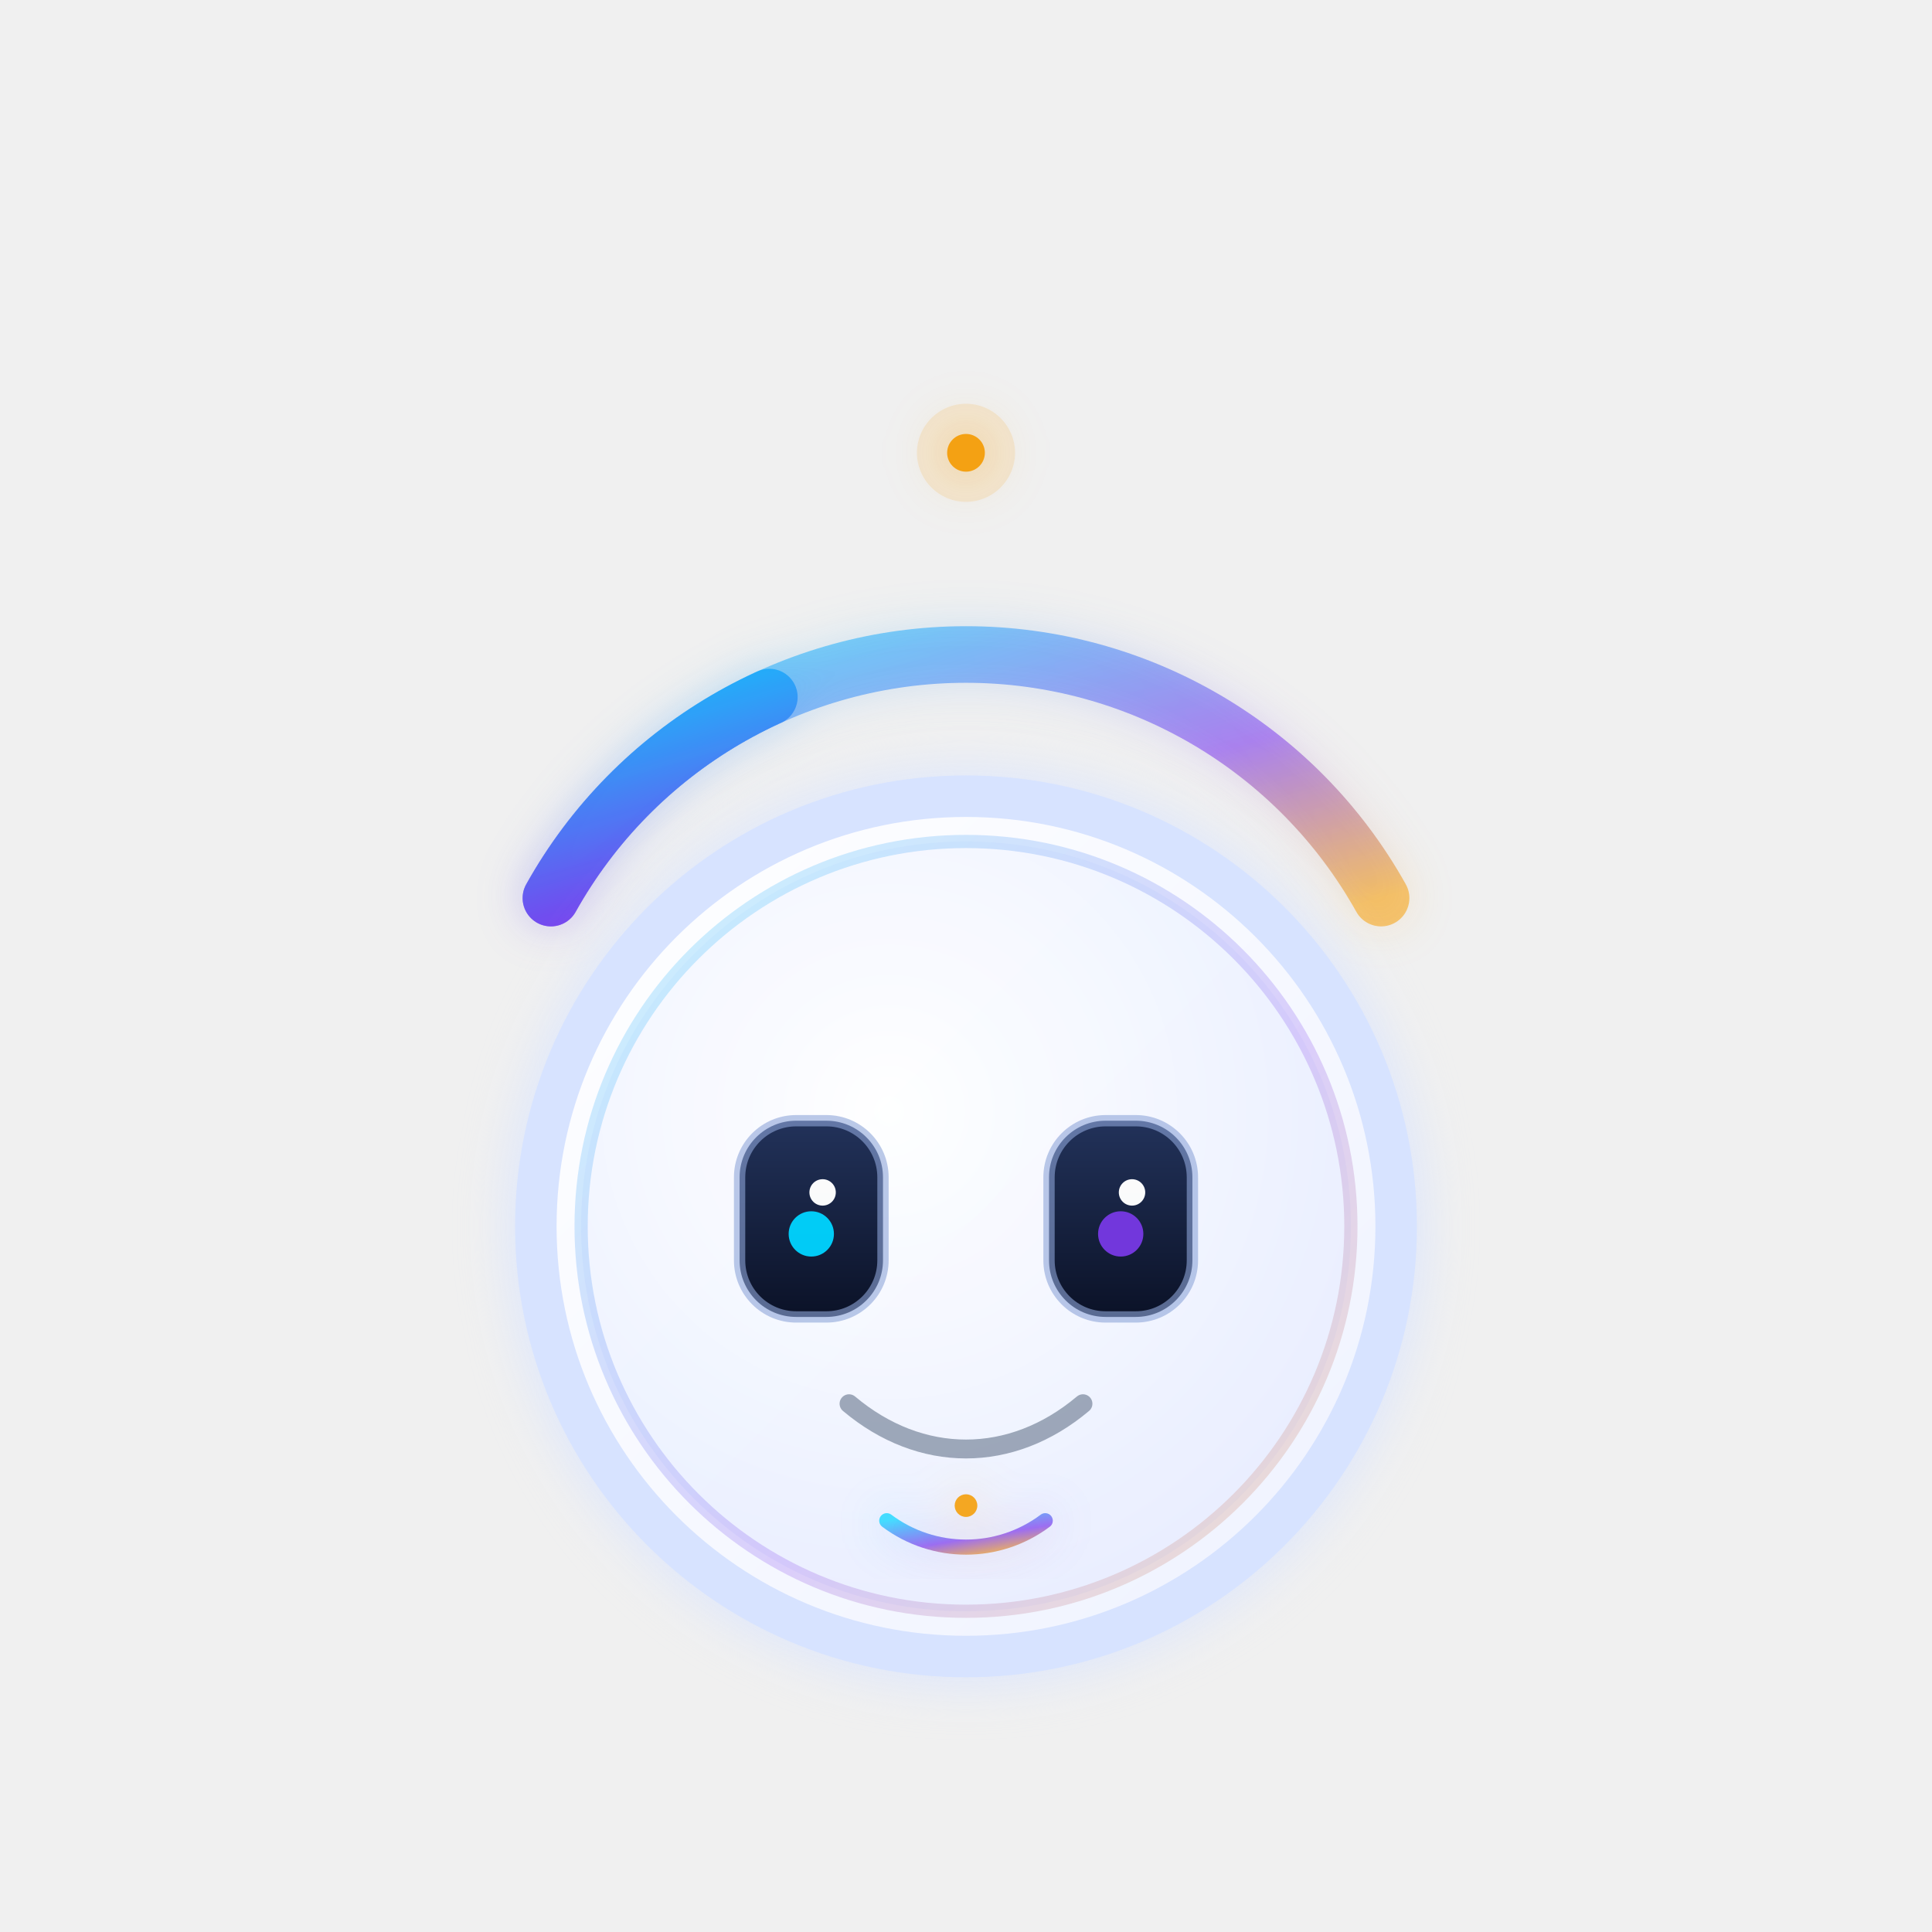
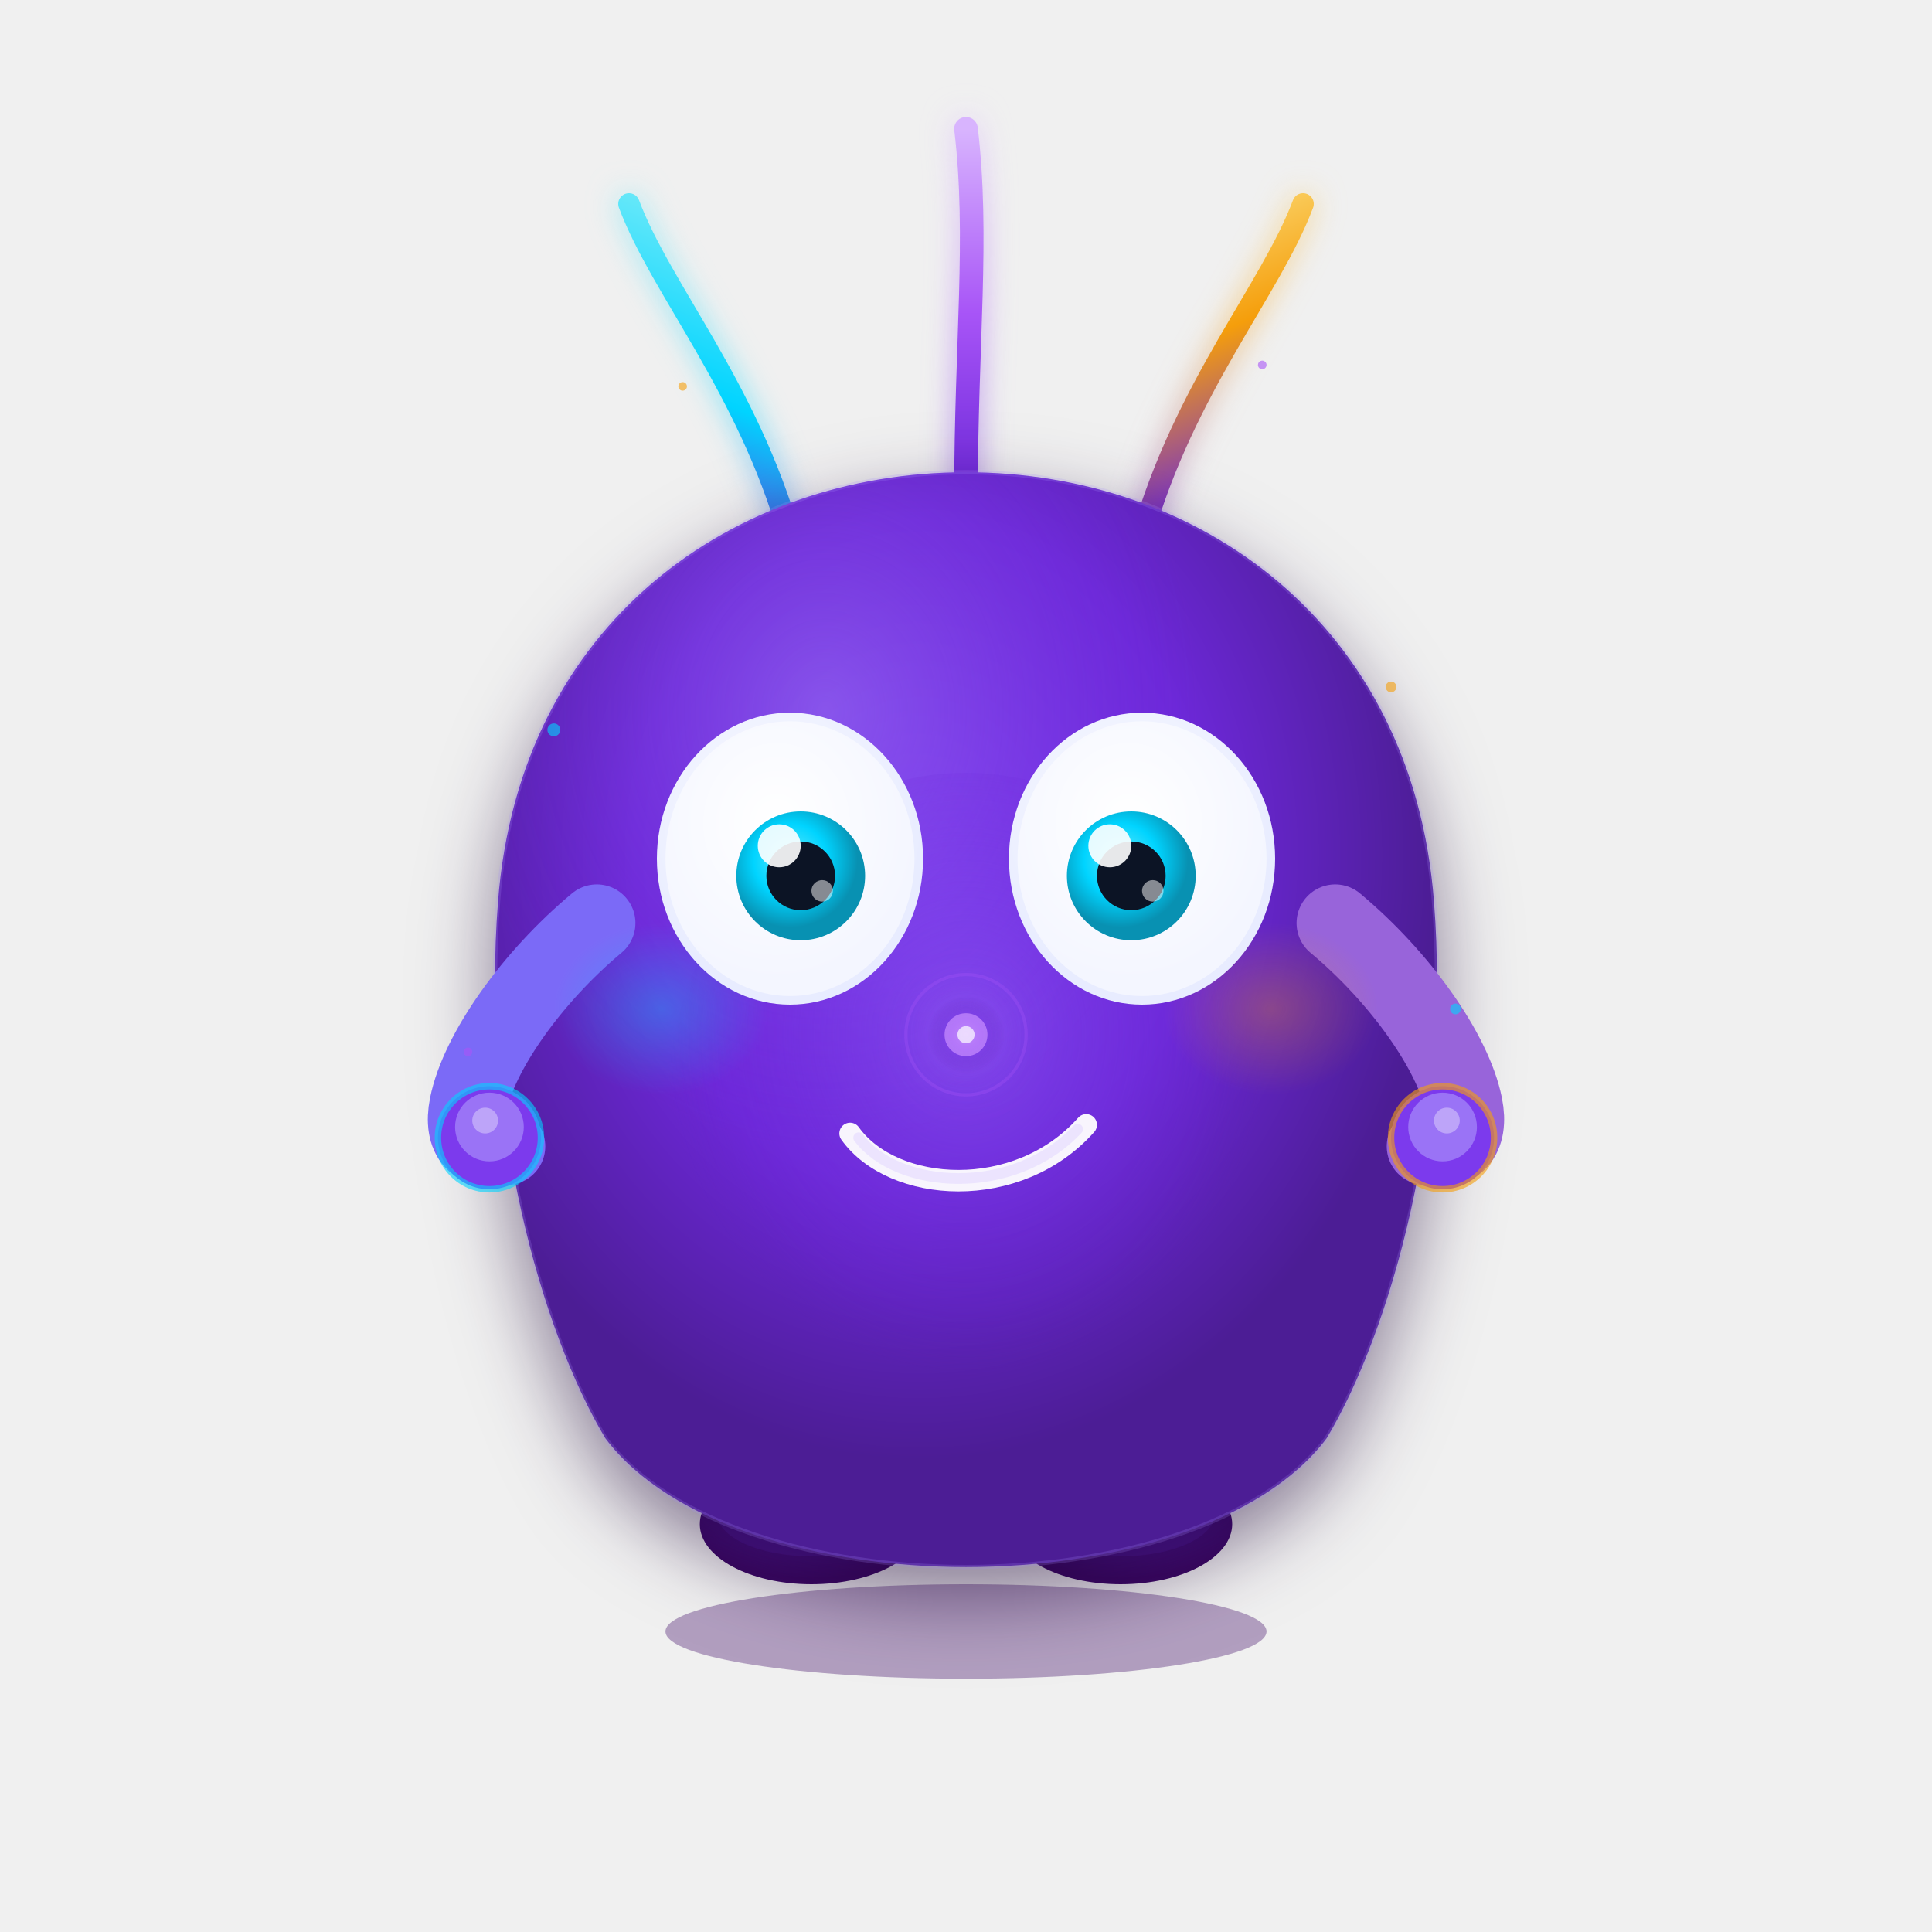
- <svg xmlns="http://www.w3.org/2000/svg" width="1024" height="1024" viewBox="0 0 1024 1024" fill="none">
+ <svg xmlns="http://www.w3.org/2000/svg" width="1024" height="1024" viewBox="170 60 684 900">
  <defs>
-     <linearGradient id="gGlow" x1="0" y1="0" x2="1" y2="1">
-       <stop offset="0" stop-color="#00D4FF" />
-       <stop offset="0.6" stop-color="#7C3AED" />
-       <stop offset="1" stop-color="#F59E0B" />
+     <radialGradient id="gBody" cx="45%" cy="35%" r="55%">
+       <stop offset="0" stop-color="#7C3AED" />
+       <stop offset="0.55" stop-color="#6D28D9" />
+       <stop offset="1" stop-color="#4C1D95" />
+     </radialGradient>
+     <radialGradient id="gBodyShine" cx="35%" cy="22%" r="40%">
+       <stop offset="0" stop-color="#A78BFA" stop-opacity="0.4" />
+       <stop offset="1" stop-color="#6D28D9" stop-opacity="0" />
+     </radialGradient>
+     <radialGradient id="gBelly" cx="50%" cy="38%" r="50%">
+       <stop offset="0" stop-color="#8B5CF6" stop-opacity="0.5" />
+       <stop offset="0.8" stop-color="#6D28D9" stop-opacity="0.15" />
+       <stop offset="1" stop-color="#5B21B6" stop-opacity="0" />
+     </radialGradient>
+     <radialGradient id="gEyeW" cx="45%" cy="38%" r="55%">
+       <stop offset="0" stop-color="#FFFFFF" />
+       <stop offset="1" stop-color="#E8ECFF" />
+     </radialGradient>
+     <radialGradient id="gIrisC" cx="42%" cy="38%" r="52%">
+       <stop offset="0" stop-color="#67E8F9" />
+       <stop offset="0.55" stop-color="#00D4FF" />
+       <stop offset="1" stop-color="#0891B2" />
+     </radialGradient>
+     <radialGradient id="gIrisA" cx="42%" cy="38%" r="52%">
+       <stop offset="0" stop-color="#FDE68A" />
+       <stop offset="0.55" stop-color="#F59E0B" />
+       <stop offset="1" stop-color="#D97706" />
+     </radialGradient>
+     <linearGradient id="tC" x1="0" y1="1" x2="0.2" y2="0">
+       <stop offset="0" stop-color="#6D28D9" />
+       <stop offset="0.5" stop-color="#00D4FF" />
+       <stop offset="1" stop-color="#67E8F9" />
    </linearGradient>
-     <linearGradient id="gFace" x1="0" y1="0" x2="1" y2="1">
-       <stop offset="0" stop-color="#FFFFFF" />
-       <stop offset="1" stop-color="#EEF2FF" />
+     <linearGradient id="tP" x1="0" y1="1" x2="0" y2="0">
+       <stop offset="0" stop-color="#6D28D9" />
+       <stop offset="0.5" stop-color="#A855F7" />
+       <stop offset="1" stop-color="#D8B4FE" />
    </linearGradient>
-     <radialGradient id="gFaceInner" cx="40%" cy="35%" r="75%">
-       <stop offset="0" stop-color="#FFFFFF" />
-       <stop offset="1" stop-color="#E6ECFF" />
-     </radialGradient>
-     <linearGradient id="gEye" x1="0" y1="0" x2="0" y2="1">
-       <stop offset="0" stop-color="#22325A" />
-       <stop offset="1" stop-color="#0B1227" />
+     <linearGradient id="tA" x1="0" y1="1" x2="-0.2" y2="0">
+       <stop offset="0" stop-color="#6D28D9" />
+       <stop offset="0.5" stop-color="#F59E0B" />
+       <stop offset="1" stop-color="#FDE68A" />
    </linearGradient>
-     <filter id="glowStrong" x="-60%" y="-60%" width="220%" height="220%" color-interpolation-filters="sRGB">
-       <feGaussianBlur stdDeviation="12" result="b" />
-       <feColorMatrix in="b" type="matrix" values="1 0 0 0 0                 0 1 0 0 0                 0 0 1 0 0                 0 0 0 0.32 0" result="g" />
+     <radialGradient id="gChkL" cx="50%" cy="50%" r="50%">
+       <stop offset="0" stop-color="#00D4FF" stop-opacity="0.32" />
+       <stop offset="1" stop-color="#00D4FF" stop-opacity="0" />
+     </radialGradient>
+     <radialGradient id="gChkR" cx="50%" cy="50%" r="50%">
+       <stop offset="0" stop-color="#F59E0B" stop-opacity="0.28" />
+       <stop offset="1" stop-color="#F59E0B" stop-opacity="0" />
+     </radialGradient>
+     <radialGradient id="gCore" cx="50%" cy="50%" r="50%">
+       <stop offset="0" stop-color="#C084FC" />
+       <stop offset="0.4" stop-color="#7C3AED" stop-opacity="0.6" />
+       <stop offset="1" stop-color="#5B21B6" stop-opacity="0" />
+     </radialGradient>
+     <radialGradient id="gArm" cx="50%" cy="30%" r="60%">
+       <stop offset="0" stop-color="#7C3AED" />
+       <stop offset="1" stop-color="#4C1D95" />
+     </radialGradient>
+     <radialGradient id="gFoot" cx="50%" cy="30%" r="65%">
+       <stop offset="0" stop-color="#5B21B6" />
+       <stop offset="1" stop-color="#3B0764" />
+     </radialGradient>
+     <filter id="fGlow" x="-60%" y="-60%" width="220%" height="220%" color-interpolation-filters="sRGB">
+       <feGaussianBlur stdDeviation="7" result="b" />
+       <feColorMatrix in="b" type="matrix" values="1 0 0 0 0  0 1 0 0 0  0 0 1 0 0  0 0 0 0.5 0" result="g" />
      <feMerge>
        <feMergeNode in="g" />
        <feMergeNode in="SourceGraphic" />
      </feMerge>
    </filter>
-     <filter id="shadowSoft" x="-50%" y="-50%" width="200%" height="200%" color-interpolation-filters="sRGB">
-       <feGaussianBlur stdDeviation="14" result="b" />
-       <feOffset dy="10" />
-       <feColorMatrix type="matrix" values="0 0 0 0 0                 0 0 0 0 0                 0 0 0 0 0                 0 0 0 0.35 0" />
+     <filter id="fGlowBig" x="-80%" y="-80%" width="260%" height="260%" color-interpolation-filters="sRGB">
+       <feGaussianBlur stdDeviation="12" result="b" />
+       <feColorMatrix in="b" type="matrix" values="1 0 0 0 0  0 1 0 0 0  0 0 1 0 0  0 0 0 0.45 0" result="g" />
      <feMerge>
-         <feMergeNode in="b" />
+         <feMergeNode in="g" />
        <feMergeNode in="SourceGraphic" />
      </feMerge>
    </filter>
+     <filter id="fShadow" x="-30%" y="-10%" width="160%" height="160%" color-interpolation-filters="sRGB">
+       <feGaussianBlur in="SourceAlpha" stdDeviation="18" />
+       <feOffset dy="14" />
+       <feColorMatrix type="matrix" values="0 0 0 0 0.1  0 0 0 0 0  0 0 0 0 0.2  0 0 0 0.5 0" />
+     </filter>
+     <filter id="fInner" x="-10%" y="-10%" width="120%" height="120%" color-interpolation-filters="sRGB">
+       <feGaussianBlur stdDeviation="3" result="b" />
+       <feColorMatrix in="b" type="matrix" values="1 0 0 0 0  0 1 0 0 0  0 0 1 0 0  0 0 0 0.3 0" result="g" />
+       <feMerge>
+         <feMergeNode in="g" />
+         <feMergeNode in="SourceGraphic" />
+       </feMerge>
+     </filter>
+     <clipPath id="clipEyeL">
+       <ellipse cx="430" cy="460" rx="62" ry="68">
+         <animate attributeName="ry" values="68; 68; 2; 68; 68; 3; 68" keyTimes="0; 0.82; 0.85; 0.88; 0.94; 0.97; 1" dur="5.5s" repeatCount="indefinite" />
+       </ellipse>
+     </clipPath>
+     <clipPath id="clipEyeR">
+       <ellipse cx="594" cy="460" rx="62" ry="68">
+         <animate attributeName="ry" values="68; 68; 2; 68; 68; 3; 68" keyTimes="0; 0.82; 0.85; 0.88; 0.94; 0.97; 1" dur="5.5s" repeatCount="indefinite" />
+       </ellipse>
+     </clipPath>
  </defs>
  <g>
-     <animateTransform attributeName="transform" type="translate" values="0 0; 0 -12; 0 0" dur="3.6s" repeatCount="indefinite" />
-     <g filter="url(#glowStrong)" opacity="1">
-       <path d="M292 476 A252 252 0 0 1 732 476" stroke="url(#gGlow)" stroke-width="30" stroke-linecap="round" opacity="0.55" />
-       <path d="M292 476 A252 252 0 0 1 732 476" stroke="url(#gGlow)" stroke-width="30" stroke-linecap="round" stroke-dasharray="160 420" stroke-dashoffset="0" opacity="0.95">
-         <animate attributeName="stroke-dashoffset" from="0" to="-580" dur="2.8s" repeatCount="indefinite" />
+     <animateTransform attributeName="transform" type="translate" values="0 0; 0 -10; 0 0" dur="3.8s" repeatCount="indefinite" calcMode="spline" keySplines="0.45 0 0.55 1; 0.45 0 0.55 1" />
+     <ellipse cx="512" cy="820" rx="140" ry="22" fill="#3B0764" opacity="0.35">
+       <animate attributeName="rx" values="140;125;140" dur="3.8s" repeatCount="indefinite" calcMode="spline" keySplines="0.45 0 0.55 1; 0.45 0 0.55 1" />
+       <animate attributeName="opacity" values="0.35;0.22;0.35" dur="3.8s" repeatCount="indefinite" calcMode="spline" keySplines="0.45 0 0.55 1; 0.45 0 0.55 1" />
+     </ellipse>
+     <g filter="url(#fGlow)">
+       <path d="M430 310 C410 240 370 195 355 155" stroke="url(#tC)" stroke-width="10" stroke-linecap="round" fill="none">
+         <animate attributeName="d" values="M430 310 C410 240 370 195 355 155;                   M430 310 C405 235 360 200 340 165;                   M430 310 C410 240 370 195 355 155" dur="3s" repeatCount="indefinite" calcMode="spline" keySplines="0.45 0 0.55 1; 0.45 0 0.55 1" />
      </path>
-     </g>
-     <g filter="url(#glowStrong)">
-       <g transform="translate(512 470)">
-         <animateTransform attributeName="transform" type="rotate" from="0 0 0" to="360 0 0" dur="3.6s" repeatCount="indefinite" />
-         <circle cx="0" cy="-230" r="10" fill="#F59E0B" opacity="0.95" />
-         <circle cx="0" cy="-230" r="26" fill="#F59E0B" opacity="0.14" />
+       <circle r="10" fill="#00D4FF" opacity="0.95">
+         <animate attributeName="cx" values="355;340;355" dur="3s" repeatCount="indefinite" calcMode="spline" keySplines="0.45 0 0.55 1; 0.45 0 0.55 1" />
+         <animate attributeName="cy" values="155;165;155" dur="3s" repeatCount="indefinite" calcMode="spline" keySplines="0.45 0 0.55 1; 0.45 0 0.55 1" />
+       </circle>
+       <circle r="20" fill="#00D4FF" opacity="0.15">
+         <animate attributeName="cx" values="355;340;355" dur="3s" repeatCount="indefinite" calcMode="spline" keySplines="0.45 0 0.55 1; 0.45 0 0.55 1" />
+         <animate attributeName="cy" values="155;165;155" dur="3s" repeatCount="indefinite" calcMode="spline" keySplines="0.45 0 0.55 1; 0.45 0 0.55 1" />
+         <animate attributeName="opacity" values="0.15;0.28;0.15" dur="2.5s" repeatCount="indefinite" />
+       </circle>
+     </g>
+     <g filter="url(#fGlow)">
+       <path d="M512 290 C512 220 518 170 512 120" stroke="url(#tP)" stroke-width="11" stroke-linecap="round" fill="none">
+         <animate attributeName="d" values="M512 290 C512 220 518 170 512 120;                   M512 290 C508 215 506 165 512 110;                   M512 290 C512 220 518 170 512 120" dur="3.4s" repeatCount="indefinite" calcMode="spline" keySplines="0.45 0 0.55 1; 0.45 0 0.55 1" />
+       </path>
+       <circle cx="512" r="12" fill="#A855F7" opacity="0.95">
+         <animate attributeName="cy" values="120;110;120" dur="3.4s" repeatCount="indefinite" calcMode="spline" keySplines="0.45 0 0.55 1; 0.45 0 0.55 1" />
+       </circle>
+       <circle cx="512" r="24" fill="#A855F7" opacity="0.12">
+         <animate attributeName="cy" values="120;110;120" dur="3.4s" repeatCount="indefinite" calcMode="spline" keySplines="0.45 0 0.55 1; 0.45 0 0.55 1" />
+         <animate attributeName="opacity" values="0.12;0.25;0.12" dur="2.8s" repeatCount="indefinite" />
+       </circle>
+     </g>
+     <g filter="url(#fGlow)">
+       <path d="M594 310 C614 240 654 195 669 155" stroke="url(#tA)" stroke-width="10" stroke-linecap="round" fill="none">
+         <animate attributeName="d" values="M594 310 C614 240 654 195 669 155;                   M594 310 C619 235 664 200 684 165;                   M594 310 C614 240 654 195 669 155" dur="3.2s" repeatCount="indefinite" calcMode="spline" keySplines="0.45 0 0.55 1; 0.45 0 0.55 1" />
+       </path>
+       <circle r="10" fill="#F59E0B" opacity="0.95">
+         <animate attributeName="cx" values="669;684;669" dur="3.2s" repeatCount="indefinite" calcMode="spline" keySplines="0.45 0 0.55 1; 0.45 0 0.55 1" />
+         <animate attributeName="cy" values="155;165;155" dur="3.2s" repeatCount="indefinite" calcMode="spline" keySplines="0.45 0 0.55 1; 0.45 0 0.55 1" />
+       </circle>
+       <circle r="20" fill="#F59E0B" opacity="0.12">
+         <animate attributeName="cx" values="669;684;669" dur="3.2s" repeatCount="indefinite" calcMode="spline" keySplines="0.45 0 0.55 1; 0.45 0 0.55 1" />
+         <animate attributeName="cy" values="155;165;155" dur="3.2s" repeatCount="indefinite" calcMode="spline" keySplines="0.45 0 0.55 1; 0.45 0 0.55 1" />
+         <animate attributeName="opacity" values="0.12;0.26;0.12" dur="2.6s" repeatCount="indefinite" />
+       </circle>
+     </g>
+     <ellipse cx="440" cy="770" rx="52" ry="28" fill="url(#gFoot)" />
+     <ellipse cx="440" cy="765" rx="44" ry="20" fill="#5B21B6" opacity="0.3" />
+     <ellipse cx="584" cy="770" rx="52" ry="28" fill="url(#gFoot)" />
+     <ellipse cx="584" cy="765" rx="44" ry="20" fill="#5B21B6" opacity="0.3" />
+     <use href="#bodyShape" filter="url(#fShadow)" />
+     <path id="bodyShape" d="       M512 280       C620 280 720 350 730 480       C738 580 710 680 680 730       C650 770 580 790 512 790       C444 790 374 770 344 730       C314 680 286 580 294 480       C304 350 404 280 512 280Z     " fill="url(#gBody)" />
+     <path d="       M512 280       C620 280 720 350 730 480       C738 580 710 680 680 730       C650 770 580 790 512 790       C444 790 374 770 344 730       C314 680 286 580 294 480       C304 350 404 280 512 280Z     " fill="url(#gBodyShine)" />
+     <path d="       M512 280       C620 280 720 350 730 480       C738 580 710 680 680 730       C650 770 580 790 512 790       C444 790 374 770 344 730       C314 680 286 580 294 480       C304 350 404 280 512 280Z     " fill="none" stroke="#A78BFA" stroke-width="2" opacity="0.2" />
+     <ellipse cx="512" cy="580" rx="140" ry="160" fill="url(#gBelly)" />
+     <g>
+       <animateTransform attributeName="transform" type="rotate" values="0 340 520; -5 340 520; 0 340 520" dur="3.2s" repeatCount="indefinite" calcMode="spline" keySplines="0.45 0 0.55 1; 0.45 0 0.55 1" />
+       <path d="M340 490 C310 515 285 550 280 575 C277 590 284 598 298 594" stroke="#8B5CF6" stroke-width="36" stroke-linecap="round" fill="none" />
+       <path d="M340 490 C310 515 285 550 280 575 C277 590 284 598 298 594" stroke="#00D4FF" stroke-width="36" stroke-linecap="round" fill="none" opacity="0.12" />
+       <circle cx="290" cy="590" r="24" fill="#7C3AED" />
+       <circle cx="290" cy="590" r="24" fill="none" stroke="#00D4FF" stroke-width="3" opacity="0.6" />
+       <circle cx="290" cy="585" r="16" fill="#A78BFA" opacity="0.7" />
+       <circle cx="288" cy="582" r="6" fill="#FFFFFF" opacity="0.35" />
+     </g>
+     <g>
+       <animateTransform attributeName="transform" type="rotate" values="0 684 520; 4 684 520; 0 684 520" dur="3.6s" repeatCount="indefinite" calcMode="spline" keySplines="0.45 0 0.55 1; 0.45 0 0.55 1" />
+       <path d="M684 490 C714 515 739 550 744 575 C747 590 740 598 726 594" stroke="#8B5CF6" stroke-width="36" stroke-linecap="round" fill="none" />
+       <path d="M684 490 C714 515 739 550 744 575 C747 590 740 598 726 594" stroke="#F59E0B" stroke-width="36" stroke-linecap="round" fill="none" opacity="0.12" />
+       <circle cx="734" cy="590" r="24" fill="#7C3AED" />
+       <circle cx="734" cy="590" r="24" fill="none" stroke="#F59E0B" stroke-width="3" opacity="0.6" />
+       <circle cx="734" cy="585" r="16" fill="#A78BFA" opacity="0.7" />
+       <circle cx="736" cy="582" r="6" fill="#FFFFFF" opacity="0.35" />
+     </g>
+     <ellipse cx="370" cy="530" rx="50" ry="40" fill="url(#gChkL)">
+       <animate attributeName="opacity" values="0.7;1;0.7" dur="3s" repeatCount="indefinite" />
+     </ellipse>
+     <ellipse cx="654" cy="530" rx="50" ry="40" fill="url(#gChkR)">
+       <animate attributeName="opacity" values="0.7;1;0.7" dur="3s" repeatCount="indefinite" begin="0.5s" />
+     </ellipse>
+     <g clip-path="url(#clipEyeL)">
+       <ellipse cx="430" cy="460" rx="62" ry="68" fill="url(#gEyeW)">
+         <animate attributeName="ry" values="68; 68; 2; 68; 68; 3; 68" keyTimes="0; 0.82; 0.85; 0.88; 0.94; 0.97; 1" dur="5.5s" repeatCount="indefinite" />
+       </ellipse>
+       <ellipse cx="430" cy="460" rx="58" ry="64" fill="#FFFFFF" opacity="0.5">
+         <animate attributeName="ry" values="64; 64; 1; 64; 64; 2; 64" keyTimes="0; 0.82; 0.85; 0.88; 0.94; 0.97; 1" dur="5.5s" repeatCount="indefinite" />
+       </ellipse>
+       <g>
+         <animateTransform attributeName="transform" type="translate" values="0 0; 5 3; 8 2; 5 3; -2 1; 0 0" dur="8s" repeatCount="indefinite" calcMode="spline" keySplines="0.4 0 0.6 1; 0.4 0 0.6 1; 0.4 0 0.6 1; 0.4 0 0.6 1; 0.4 0 0.6 1" />
+         <circle cx="435" cy="468" r="30" fill="url(#gIrisC)" />
+         <circle cx="435" cy="468" r="16" fill="#0C1425" />
+         <circle cx="425" cy="454" r="10" fill="#FFFFFF" opacity="0.9" />
+         <circle cx="445" cy="475" r="5" fill="#FFFFFF" opacity="0.5" />
      </g>
    </g>
-     <g filter="url(#shadowSoft)">
-       <circle cx="512" cy="650" r="228" fill="url(#gFace)" stroke="#D7E3FF" stroke-width="22" />
-       <circle cx="512" cy="650" r="204" fill="url(#gFaceInner)" opacity="0.92" />
-       <circle cx="512" cy="650" r="204" fill="none" stroke="url(#gGlow)" stroke-width="7" opacity="0.22" />
-     </g>
-     <g>
-       <rect x="392" y="594" width="76" height="104" rx="30" fill="url(#gEye)" stroke="#8EA6D8" stroke-opacity="0.60" stroke-width="6" />
-       <rect x="556" y="594" width="76" height="104" rx="30" fill="url(#gEye)" stroke="#8EA6D8" stroke-opacity="0.60" stroke-width="6" />
+     <line x1="372" y1="460" x2="488" y2="460" stroke="#5B21B6" stroke-width="3" stroke-linecap="round" opacity="0">
+       <animate attributeName="opacity" values="0; 0; 0.6; 0; 0; 0.6; 0" keyTimes="0; 0.82; 0.85; 0.88; 0.94; 0.97; 1" dur="5.5s" repeatCount="indefinite" />
+     </line>
+     <g clip-path="url(#clipEyeR)">
+       <ellipse cx="594" cy="460" rx="62" ry="68" fill="url(#gEyeW)">
+         <animate attributeName="ry" values="68; 68; 2; 68; 68; 3; 68" keyTimes="0; 0.82; 0.85; 0.88; 0.94; 0.97; 1" dur="5.5s" repeatCount="indefinite" />
+       </ellipse>
+       <ellipse cx="594" cy="460" rx="58" ry="64" fill="#FFFFFF" opacity="0.5">
+         <animate attributeName="ry" values="64; 64; 1; 64; 64; 2; 64" keyTimes="0; 0.82; 0.85; 0.88; 0.94; 0.97; 1" dur="5.5s" repeatCount="indefinite" />
+       </ellipse>
      <g>
-         <animateTransform attributeName="transform" type="translate" values="0 0" dur="6.2s" repeatCount="indefinite" />
-         <animateTransform attributeName="transform" type="scale" values="1 1; 1 1; 1 0.08; 1 1; 1 1; 1 0.12; 1 1" keyTimes="0; 0.84; 0.865; 0.89; 0.95; 0.975; 1" dur="6.2s" repeatCount="indefinite" additive="sum" />
+         <animateTransform attributeName="transform" type="translate" values="0 0; 5 3; 8 2; 5 3; -2 1; 0 0" dur="8s" repeatCount="indefinite" calcMode="spline" keySplines="0.4 0 0.6 1; 0.4 0 0.6 1; 0.4 0 0.6 1; 0.4 0 0.6 1; 0.4 0 0.6 1" />
+         <circle cx="589" cy="468" r="30" fill="url(#gIrisC)" />
+         <circle cx="589" cy="468" r="16" fill="#0C1425" />
+         <circle cx="579" cy="454" r="10" fill="#FFFFFF" opacity="0.9" />
+         <circle cx="599" cy="475" r="5" fill="#FFFFFF" opacity="0.5" />
      </g>
-       <g>
-         <g>
-           <animateTransform attributeName="transform" type="translate" values="0 0; -5 0; 3 0; 0 0" dur="5.0s" repeatCount="indefinite" />
-           <circle cx="430" cy="654" r="12" fill="#00D4FF" opacity="0.95" />
-           <circle cx="436" cy="632" r="7" fill="#FFFFFF" opacity="0.98" />
-         </g>
-         <g>
-           <animateTransform attributeName="transform" type="translate" values="0 0; 5 0; -3 0; 0 0" dur="5.0s" repeatCount="indefinite" />
-           <circle cx="594" cy="654" r="12" fill="#7C3AED" opacity="0.90" />
-           <circle cx="600" cy="632" r="7" fill="#FFFFFF" opacity="0.98" />
-         </g>
-       </g>
-       <path d="M450 744 C488 776 536 776 574 744" stroke="#64748B" stroke-opacity="0.60" stroke-width="10" stroke-linecap="round" />
-     </g>
-     <g filter="url(#glowStrong)">
-       <path d="M470 806 A70 70 0 0 0 554 806" stroke="url(#gGlow)" stroke-width="8" stroke-linecap="round" opacity="0.70" />
-       <circle cx="512" cy="798" r="6" fill="#F59E0B" opacity="0.90" />
-       <animate attributeName="opacity" values="0.65;1;0.65" dur="3.0s" repeatCount="indefinite" />
+     </g>
+     <line x1="536" y1="460" x2="652" y2="460" stroke="#5B21B6" stroke-width="3" stroke-linecap="round" opacity="0">
+       <animate attributeName="opacity" values="0; 0; 0.6; 0; 0; 0.6; 0" keyTimes="0; 0.82; 0.85; 0.88; 0.94; 0.97; 1" dur="5.5s" repeatCount="indefinite" />
+     </line>
+     <g filter="url(#fGlowBig)">
+       <circle cx="512" cy="542" r="18" fill="url(#gCore)">
+         <animate attributeName="r" values="16;20;16" dur="2.5s" repeatCount="indefinite" calcMode="spline" keySplines="0.45 0 0.55 1; 0.45 0 0.55 1" />
+       </circle>
+       <circle cx="512" cy="542" r="10" fill="#C084FC" opacity="0.8">
+         <animate attributeName="r" values="8;12;8" dur="2.5s" repeatCount="indefinite" calcMode="spline" keySplines="0.45 0 0.55 1; 0.45 0 0.55 1" />
+         <animate attributeName="opacity" values="0.6;1;0.6" dur="2.5s" repeatCount="indefinite" />
+       </circle>
+       <circle cx="512" cy="542" r="4" fill="#FFFFFF" opacity="0.7">
+         <animate attributeName="opacity" values="0.5;0.9;0.5" dur="2.5s" repeatCount="indefinite" />
+       </circle>
+       <circle cx="512" cy="542" r="28" fill="none" stroke="#A855F7" stroke-width="1.5" opacity="0.3">
+         <animate attributeName="r" values="26;32;26" dur="2.5s" repeatCount="indefinite" calcMode="spline" keySplines="0.45 0 0.55 1; 0.45 0 0.55 1" />
+         <animate attributeName="opacity" values="0.3;0.15;0.3" dur="2.5s" repeatCount="indefinite" />
+       </circle>
+     </g>
+     <path d="M458 588 C478 616 536 620 568 584" stroke="#FFFFFF" stroke-width="10" stroke-linecap="round" fill="none" opacity="0.95" />
+     <path d="M462 590 C480 614 534 618 564 586" stroke="#E0D4FF" stroke-width="5" stroke-linecap="round" fill="none" opacity="0.5" />
+     <g opacity="0.6">
+       <circle cx="320" cy="400" r="3" fill="#00D4FF">
+         <animate attributeName="opacity" values="0;0.8;0" dur="3s" repeatCount="indefinite" />
+         <animate attributeName="r" values="2;4;2" dur="3s" repeatCount="indefinite" />
+       </circle>
+       <circle cx="710" cy="380" r="2.5" fill="#F59E0B">
+         <animate attributeName="opacity" values="0;0.7;0" dur="3.5s" repeatCount="indefinite" begin="1s" />
+         <animate attributeName="r" values="1.5;3.5;1.5" dur="3.5s" repeatCount="indefinite" begin="1s" />
+       </circle>
+       <circle cx="280" cy="550" r="2" fill="#A855F7">
+         <animate attributeName="opacity" values="0;0.6;0" dur="4s" repeatCount="indefinite" begin="0.5s" />
+         <animate attributeName="r" values="1;3;1" dur="4s" repeatCount="indefinite" begin="0.5s" />
+       </circle>
+       <circle cx="740" cy="530" r="2.5" fill="#00D4FF">
+         <animate attributeName="opacity" values="0;0.7;0" dur="3.8s" repeatCount="indefinite" begin="1.5s" />
+         <animate attributeName="r" values="1.5;3.5;1.5" dur="3.8s" repeatCount="indefinite" begin="1.5s" />
+       </circle>
+       <circle cx="380" cy="240" r="2" fill="#F59E0B">
+         <animate attributeName="opacity" values="0;0.5;0" dur="4.5s" repeatCount="indefinite" begin="2s" />
+       </circle>
+       <circle cx="650" cy="230" r="2" fill="#A855F7">
+         <animate attributeName="opacity" values="0;0.5;0" dur="4.2s" repeatCount="indefinite" begin="0.8s" />
+       </circle>
    </g>
  </g>
</svg>
